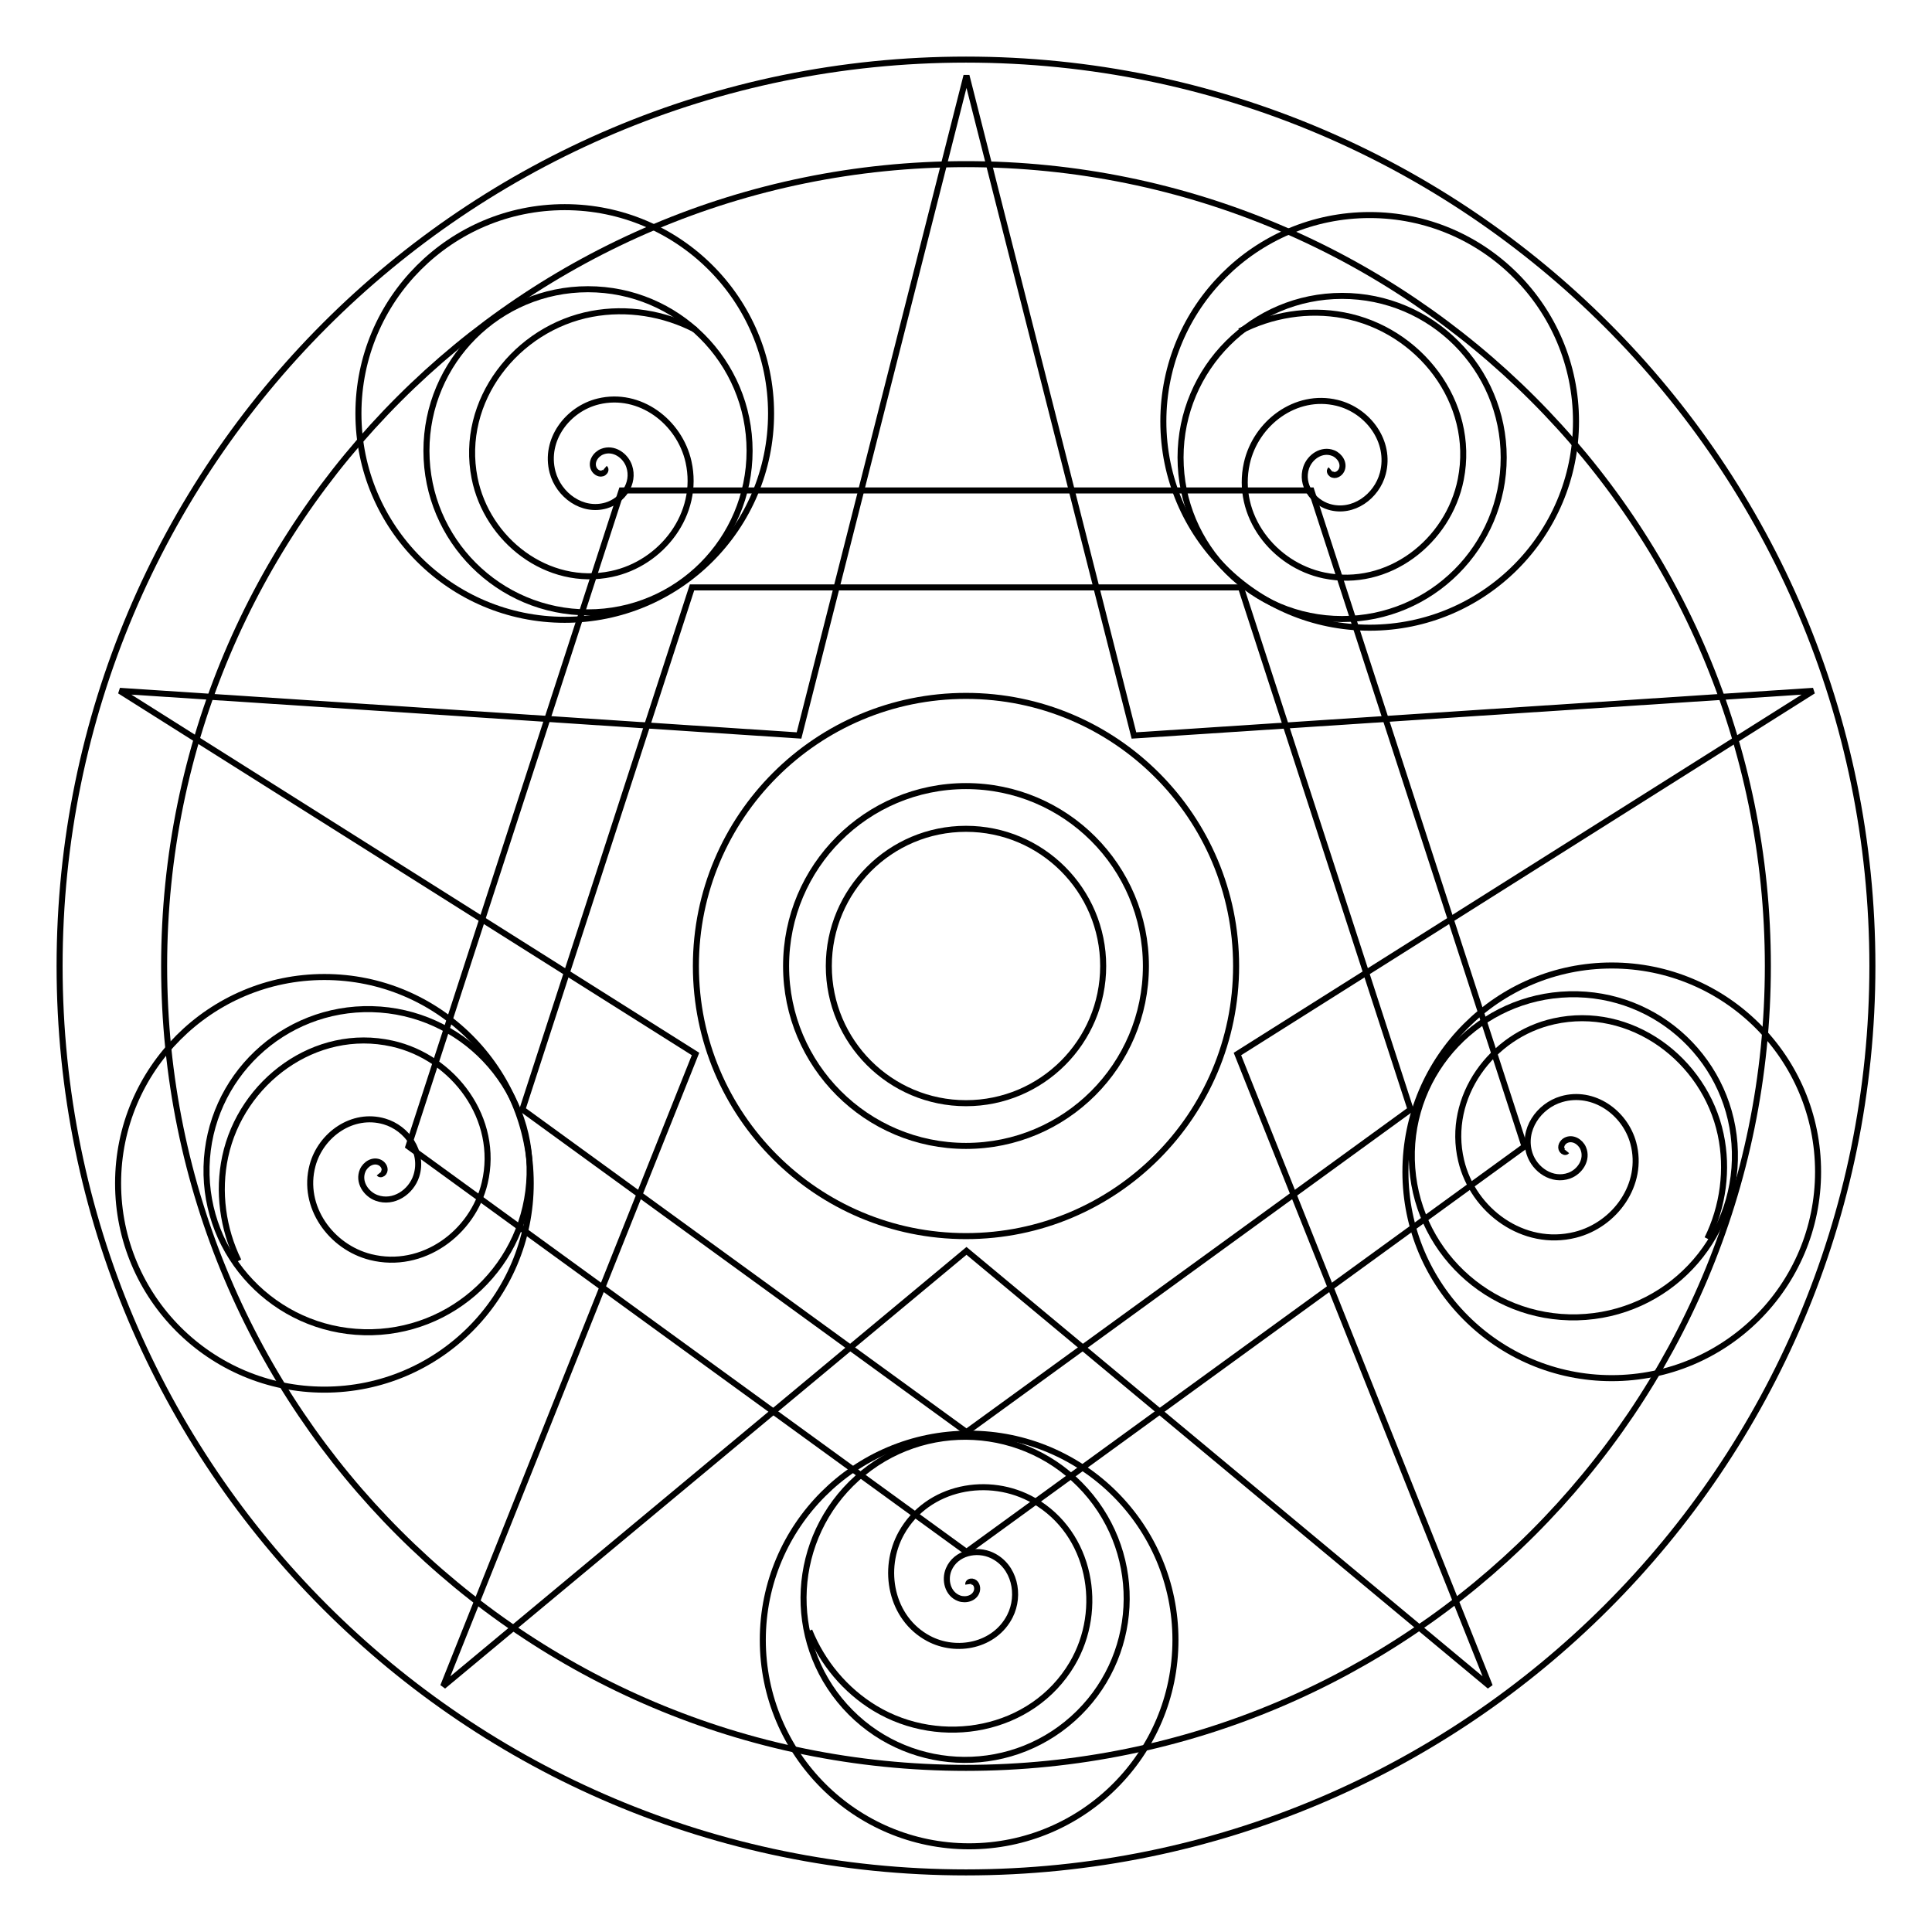
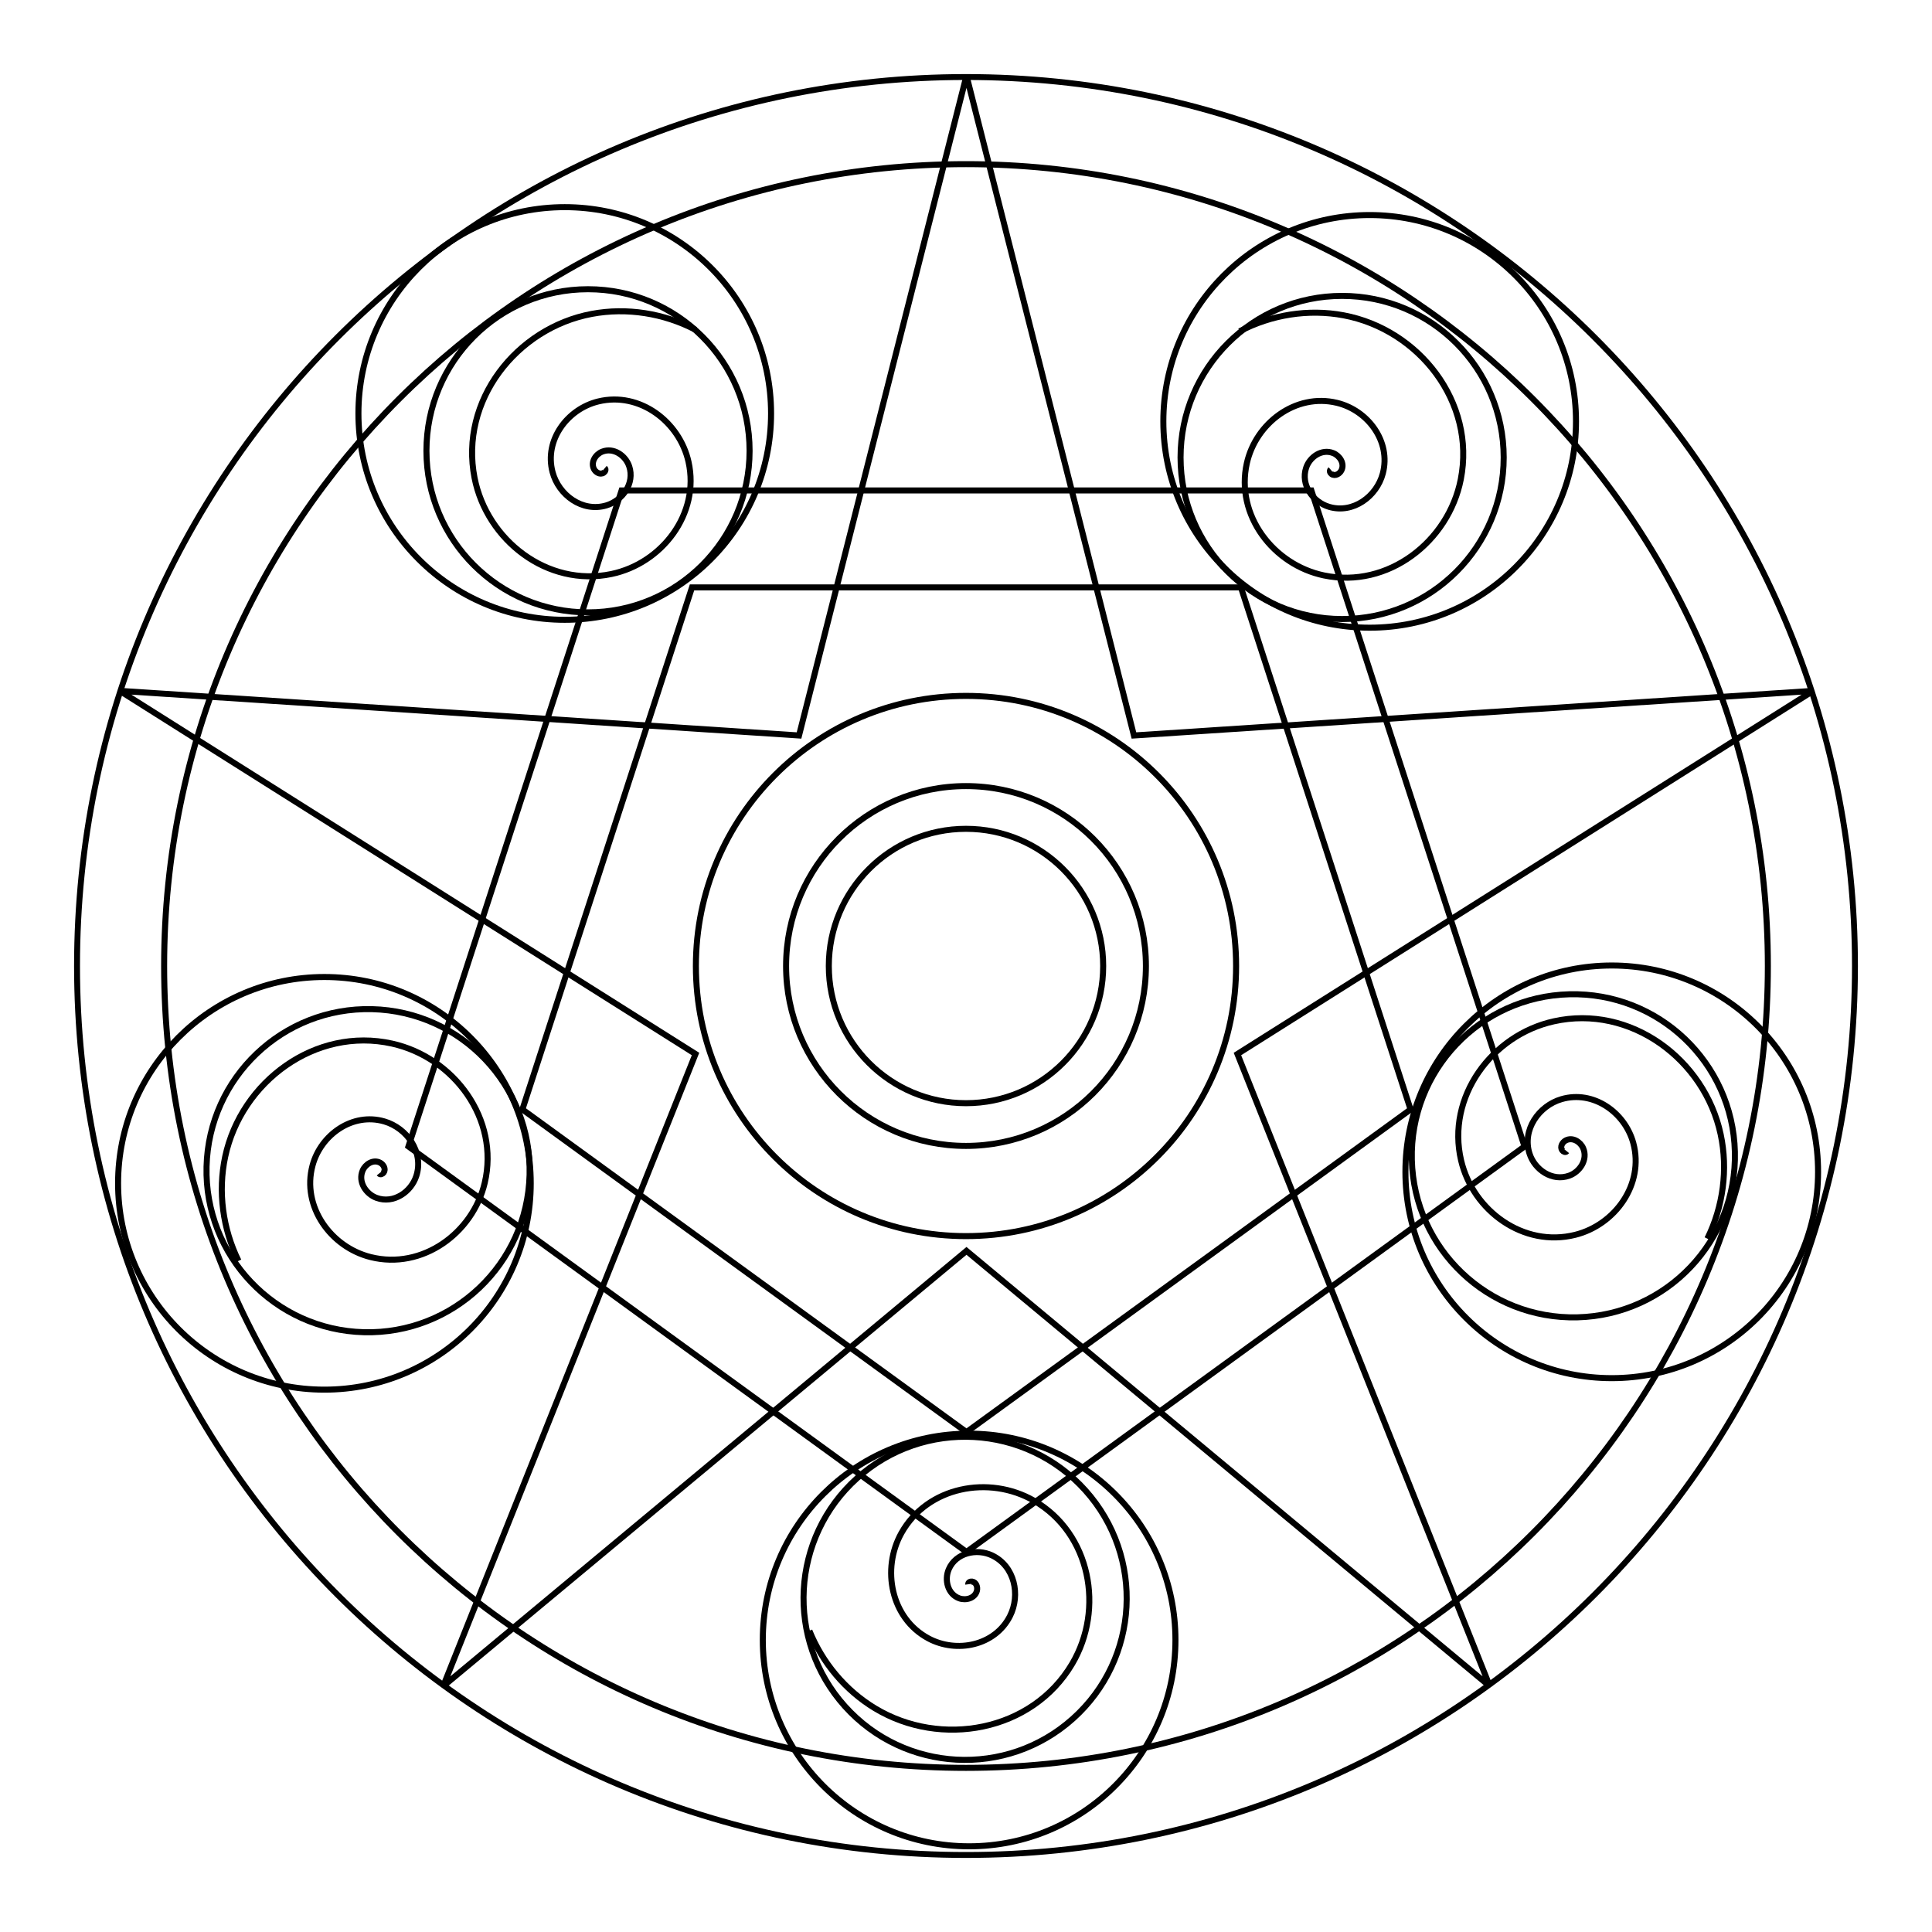
<svg xmlns="http://www.w3.org/2000/svg" width="128.206mm" height="128.206mm" viewBox="0 0 128.206 128.206" version="1.1" id="svg5">
  <defs id="defs2" />
  <g id="layer1" transform="translate(-76.20057,-11.56775)">
    <g id="g65351" transform="matrix(0.9852231,0,0,0.9852231,-64.83202,-39.31146)" style="display:inline">
      <text xml:space="preserve" style="font-size:11.091px;line-height:1.25;font-family:Mulish;-inkscape-font-specification:Mulish;display:inline;fill:#000000;stroke-width:0.304;stroke:#000000;stroke-miterlimit:4;stroke-dasharray:none" x="168.747" y="35.308" id="text10227">
        <tspan id="tspan10225" style="fill:#000000;stroke-width:0.304;stroke:#000000;stroke-miterlimit:4;stroke-dasharray:none" x="168.747" y="35.308"> </tspan>
      </text>
      <circle style="display:inline;fill:none;stroke:#000000;stroke-width:0.406;stroke-miterlimit:4;stroke-dasharray:none" id="circle972" cx="208.212" cy="116.707" r="9.24" />
      <circle style="display:inline;fill:none;stroke:#000000;stroke-width:0.406;stroke-miterlimit:4;stroke-dasharray:none" id="circle1162" cx="208.212" cy="116.707" r="12.118" />
      <circle style="display:inline;fill:none;stroke:#000000;stroke-width:0.406;stroke-miterlimit:4;stroke-dasharray:none" id="circle1164" cx="208.212" cy="116.707" r="18.193" />
      <path style="display:inline;opacity:1;fill:none;stroke:#000000;stroke-width:3.332;stroke-miterlimit:4;stroke-dasharray:none" id="path1192" transform="matrix(0.05531254,-0.108557,0.108557,0.05531254,131.0178,130.6895)" d="M 207.912,329.925 507.633,282.454 645.399,552.836 430.823,767.412 160.441,629.646 Z" />
      <path style="display:inline;opacity:1;fill:none;stroke:#000000;stroke-width:2.652;stroke-miterlimit:4;stroke-dasharray:none" id="path1274" transform="matrix(0.0695064,-0.136414,0.136414,0.0695064,111.2005,134.2923)" d="M 207.912,329.925 507.633,282.454 645.399,552.836 430.823,767.412 160.441,629.646 Z" />
      <circle style="display:inline;fill:none;stroke:#000000;stroke-width:0.406;stroke-miterlimit:4;stroke-dasharray:none" id="circle2257" cx="135.713" cy="-245.786" r="10.883" transform="rotate(88.55933)" />
      <path style="display:inline;opacity:1;fill:none;fill-rule:evenodd;stroke:#000000;stroke-width:2.711;stroke-miterlimit:4;stroke-dasharray:none" id="path2259" transform="matrix(-0.05402762,-0.1396673,0.1396673,-0.05402762,221.1301,175.2889)" d="m 220.763,282.644 c -0.448,-0.782 0.435,-1.59 1.124,-1.77 1.883,-0.493 3.392,1.38 3.591,3.067 0.407,3.454 -2.94,5.961 -6.105,6.071 -5.521,0.192 -9.332,-5.15 -9.232,-10.291 0.157,-8.1 8.035,-13.531 15.667,-13.093 11.207,0.643 18.579,11.615 17.668,22.265 -1.271,14.853 -15.906,24.496 -30.115,22.971 -19.05,-2.044 -31.297,-20.925 -29.016,-39.242 2.965,-23.806 26.684,-38.998 49.669,-35.813 29.129,4.036 47.612,33.196 43.373,61.415 -5.262,35.028 -40.472,57.151 -74.499,51.705 -15.924,-2.548 -30.663,-10.677 -41.58,-22.508" />
      <circle style="display:inline;fill:none;stroke:#000000;stroke-width:0.406;stroke-miterlimit:4;stroke-dasharray:none" id="circle2261" cx="126.23" cy="171.167" r="10.883" transform="matrix(-0.02514173,0.9996839,0.9996839,0.02514173,0,0)" />
      <path style="display:inline;opacity:1;fill:none;fill-rule:evenodd;stroke:#000000;stroke-width:2.711;stroke-miterlimit:4;stroke-dasharray:none" id="path2263" transform="matrix(0.05402762,-0.1396673,-0.1396673,-0.05402762,196.2286,176.7889)" d="m 220.763,282.644 c -0.448,-0.782 0.435,-1.59 1.124,-1.77 1.883,-0.493 3.392,1.38 3.591,3.067 0.407,3.454 -2.94,5.961 -6.105,6.071 -5.521,0.192 -9.332,-5.15 -9.232,-10.291 0.157,-8.1 8.035,-13.531 15.667,-13.093 11.207,0.643 18.579,11.615 17.668,22.265 -1.271,14.853 -15.906,24.496 -30.115,22.971 -19.05,-2.044 -31.297,-20.925 -29.016,-39.242 2.965,-23.806 26.684,-38.998 49.669,-35.813 29.129,4.036 47.612,33.196 43.373,61.415 -5.262,35.028 -40.472,57.151 -74.499,51.705 -15.924,-2.548 -30.663,-10.677 -41.58,-22.508" />
      <path style="display:inline;opacity:1;fill:none;stroke:#000000;stroke-width:1.748;stroke-miterlimit:4;stroke-dasharray:none" id="path2469" transform="matrix(0.1054641,0.2069848,0.2069848,-0.1054641,60.99682,89.93439)" d="M 207.912,329.925 377.52,430.868 507.633,282.454 l -43.591,192.499 181.357,77.882 -196.548,18.028 -18.028,196.548 -77.882,-181.357 -192.499,43.591 148.414,-130.113 z" />
      <g id="g4499" transform="matrix(-0.5767282,0,0,0.5767282,318.1616,39.07678)" style="display:inline;stroke:#000000;stroke-width:0.704;stroke-miterlimit:4;stroke-dasharray:none">
        <g id="g59134" transform="translate(1.157562,1.511261)" style="stroke:#000000;stroke-width:0.704;stroke-miterlimit:4;stroke-dasharray:none">
          <g id="g2255" transform="matrix(0.98139,0,0,0.98139,2.741246,1.280983)" style="display:inline;stroke:#000000;stroke-width:0.717;stroke-miterlimit:4;stroke-dasharray:none">
            <circle style="fill:none;stroke:#000000;stroke-width:0.717;stroke-miterlimit:4;stroke-dasharray:none" id="circle2249" cx="145.526" cy="73.795" r="19.228" />
            <path style="fill:none;fill-rule:evenodd;stroke:#000000;stroke-width:2.711;stroke-miterlimit:4;stroke-dasharray:none" id="path2251" transform="matrix(-0.249086,0.0892217,-0.0892217,-0.249086,227.107,125.9393)" d="m 220.763,282.644 c -0.448,-0.782 0.435,-1.59 1.124,-1.77 1.883,-0.493 3.392,1.38 3.591,3.067 0.407,3.454 -2.94,5.961 -6.105,6.071 -5.521,0.192 -9.332,-5.15 -9.232,-10.291 0.157,-8.1 8.035,-13.531 15.667,-13.093 11.207,0.643 18.579,11.615 17.668,22.265 -1.271,14.853 -15.906,24.496 -30.115,22.971 -19.05,-2.044 -31.297,-20.925 -29.016,-39.242 2.965,-23.806 26.684,-38.998 49.669,-35.813 29.129,4.036 47.612,33.196 43.373,61.415 -5.262,35.028 -40.472,57.151 -74.499,51.705 -15.924,-2.548 -30.663,-10.677 -41.58,-22.508" />
          </g>
          <circle style="fill:none;stroke:#000000;stroke-width:0.704;stroke-miterlimit:4;stroke-dasharray:none" id="circle4495" cx="142.342" cy="69.487" r="24.096" />
        </g>
        <g id="g59125" transform="translate(0.356283,-0.1496645)" style="stroke:#000000;stroke-width:0.704;stroke-miterlimit:4;stroke-dasharray:none">
          <circle style="display:inline;fill:none;stroke:#000000;stroke-width:0.412;stroke-miterlimit:4;stroke-dasharray:none" id="path1298" cx="169.722" cy="93.923" r="11.032" transform="matrix(-1.710465,0,0,1.710465,524.7345,-86.06756)" />
          <path style="display:inline;opacity:1;fill:none;fill-rule:evenodd;stroke:#000000;stroke-width:2.711;stroke-miterlimit:4;stroke-dasharray:none" id="path1437" transform="matrix(0.2444505,0.08756127,0.08756127,-0.2444505,153.759,126.3722)" d="m 220.763,282.644 c -0.448,-0.782 0.435,-1.59 1.124,-1.77 1.883,-0.493 3.392,1.38 3.591,3.067 0.407,3.454 -2.94,5.961 -6.105,6.071 -5.521,0.192 -9.332,-5.15 -9.232,-10.291 0.157,-8.1 8.035,-13.531 15.667,-13.093 11.207,0.643 18.579,11.615 17.668,22.265 -1.271,14.853 -15.906,24.496 -30.115,22.971 -19.05,-2.044 -31.297,-20.925 -29.016,-39.242 2.965,-23.806 26.684,-38.998 49.669,-35.813 29.129,4.036 47.612,33.196 43.373,61.415 -5.262,35.028 -40.472,57.151 -74.499,51.705 -15.924,-2.548 -30.663,-10.677 -41.58,-22.508" />
          <circle style="fill:none;stroke:#000000;stroke-width:0.704;stroke-miterlimit:4;stroke-dasharray:none" id="circle4495-3" cx="237.148" cy="70.226" r="24.096" />
        </g>
        <circle style="fill:none;stroke:#000000;stroke-width:0.704;stroke-miterlimit:4;stroke-dasharray:none" id="circle4528" cx="265.573" cy="159.985" r="24.096" />
        <g id="g59266" transform="translate(-0.2057887,0.2888058)" style="stroke:#000000;stroke-width:0.704;stroke-miterlimit:4;stroke-dasharray:none">
          <circle style="display:inline;fill:none;stroke:#000000;stroke-width:0.412;stroke-miterlimit:4;stroke-dasharray:none" id="circle2265" cx="-30.341" cy="258.359" r="11.032" transform="matrix(1.273003,1.142435,-1.142435,1.273003,524.7345,-86.06756)" />
          <path style="display:inline;opacity:1;fill:none;fill-rule:evenodd;stroke:#000000;stroke-width:2.711;stroke-miterlimit:4;stroke-dasharray:none" id="path2267" transform="matrix(-0.2404136,0.09810369,0.09810369,0.2404136,215.9331,116.9121)" d="m 220.763,282.645 c -0.451,-0.782 0.431,-1.593 1.119,-1.775 1.884,-0.5 3.401,1.372 3.605,3.061 0.418,3.46 -2.929,5.981 -6.099,6.1 -5.532,0.208 -9.365,-5.134 -9.28,-10.286 0.134,-8.118 8.014,-13.582 15.664,-13.165 11.234,0.613 18.653,11.588 17.77,22.265 -1.232,14.891 -15.874,24.597 -30.12,23.109 -19.1,-1.995 -31.429,-20.887 -29.194,-39.254 2.905,-23.871 26.64,-39.166 49.688,-36.038 29.212,3.965 47.82,33.145 43.65,61.444 -5.177,35.129 -40.413,57.404 -74.539,52.04 -15.383,-2.418 -29.698,-10.03 -40.537,-21.176" />
          <circle style="fill:none;stroke:#000000;stroke-width:0.704;stroke-miterlimit:4;stroke-dasharray:none" id="circle4530" cx="190.484" cy="213.028" r="24.096" />
        </g>
        <circle style="fill:none;stroke:#000000;stroke-width:0.704;stroke-miterlimit:4;stroke-dasharray:none" id="circle4532" cx="115.228" cy="158.642" r="24.096" />
      </g>
-       <circle style="display:inline;fill:none;stroke:#000000;stroke-width:0.406;stroke-miterlimit:4;stroke-dasharray:none" id="circle60091" cx="208.212" cy="116.707" r="61.05" />
+       <circle style="display:inline;fill:none;stroke:#000000;stroke-width:0.398;stroke-miterlimit:4;stroke-dasharray:none" id="circle60091" cx="208.212" cy="116.707" r="59.876" />
      <circle style="display:inline;fill:none;stroke:#000000;stroke-width:0.406;stroke-miterlimit:4;stroke-dasharray:none" id="circle60195" cx="208.212" cy="116.707" r="54.009" />
    </g>
  </g>
</svg>
